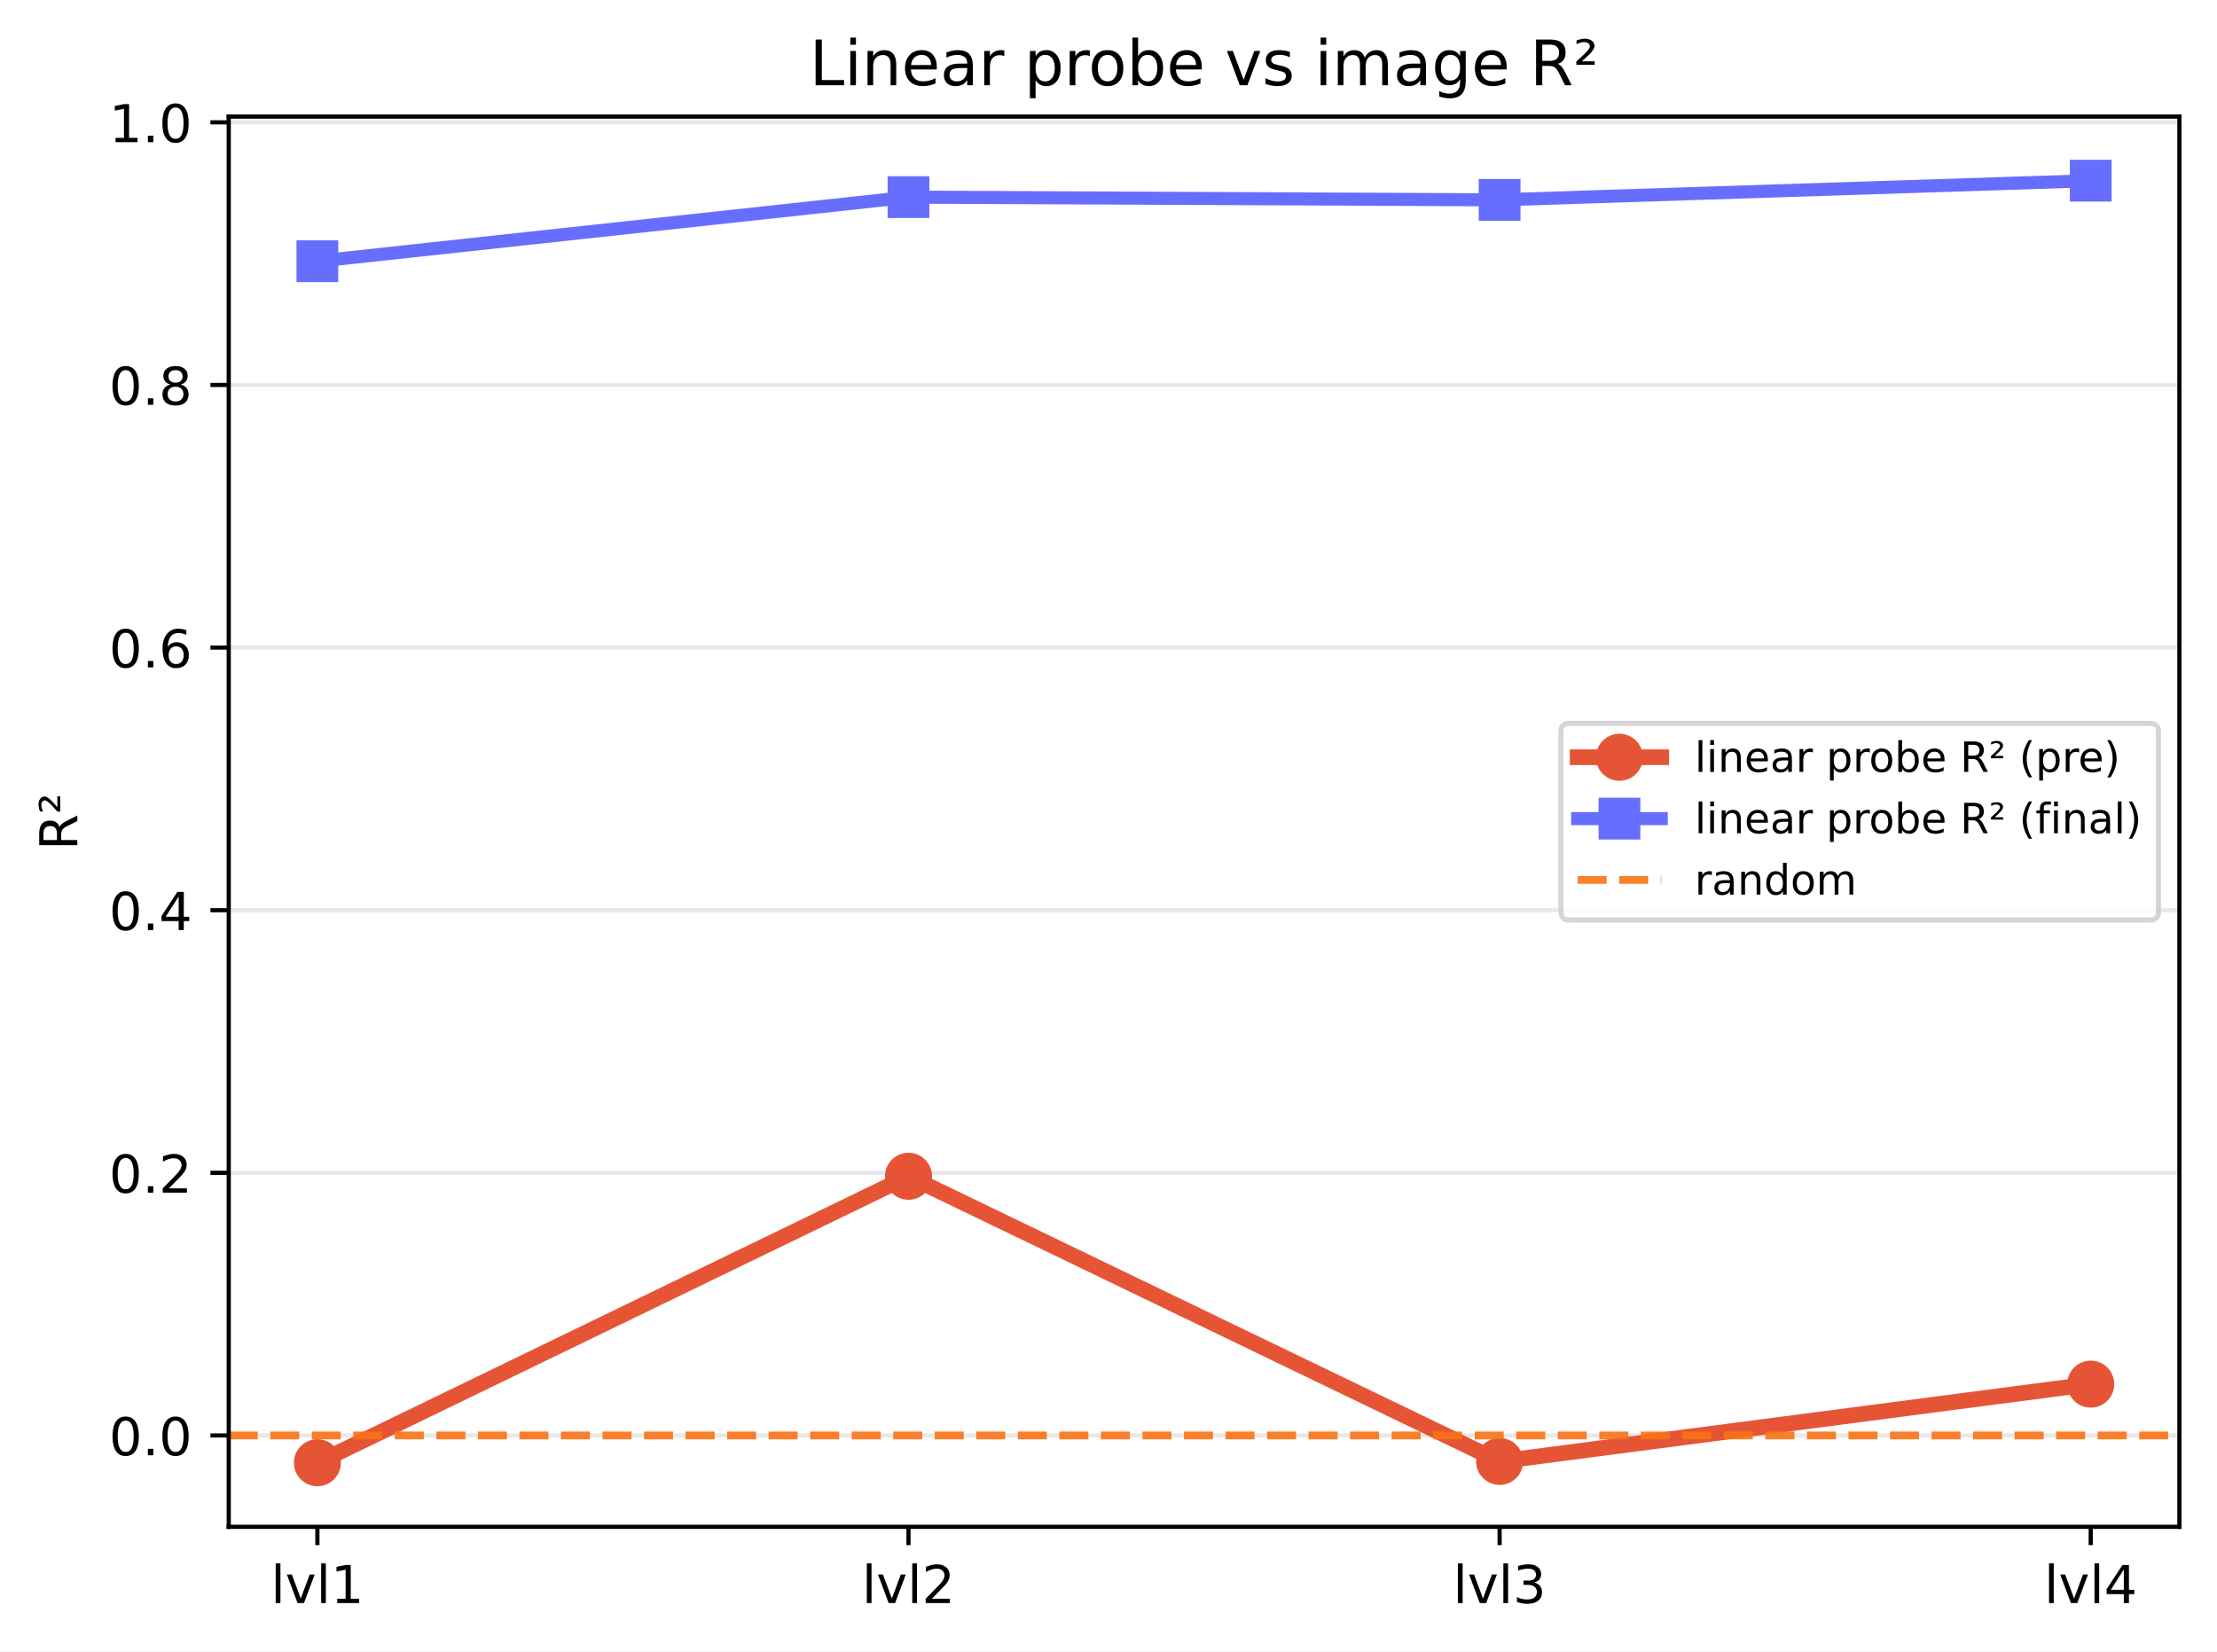
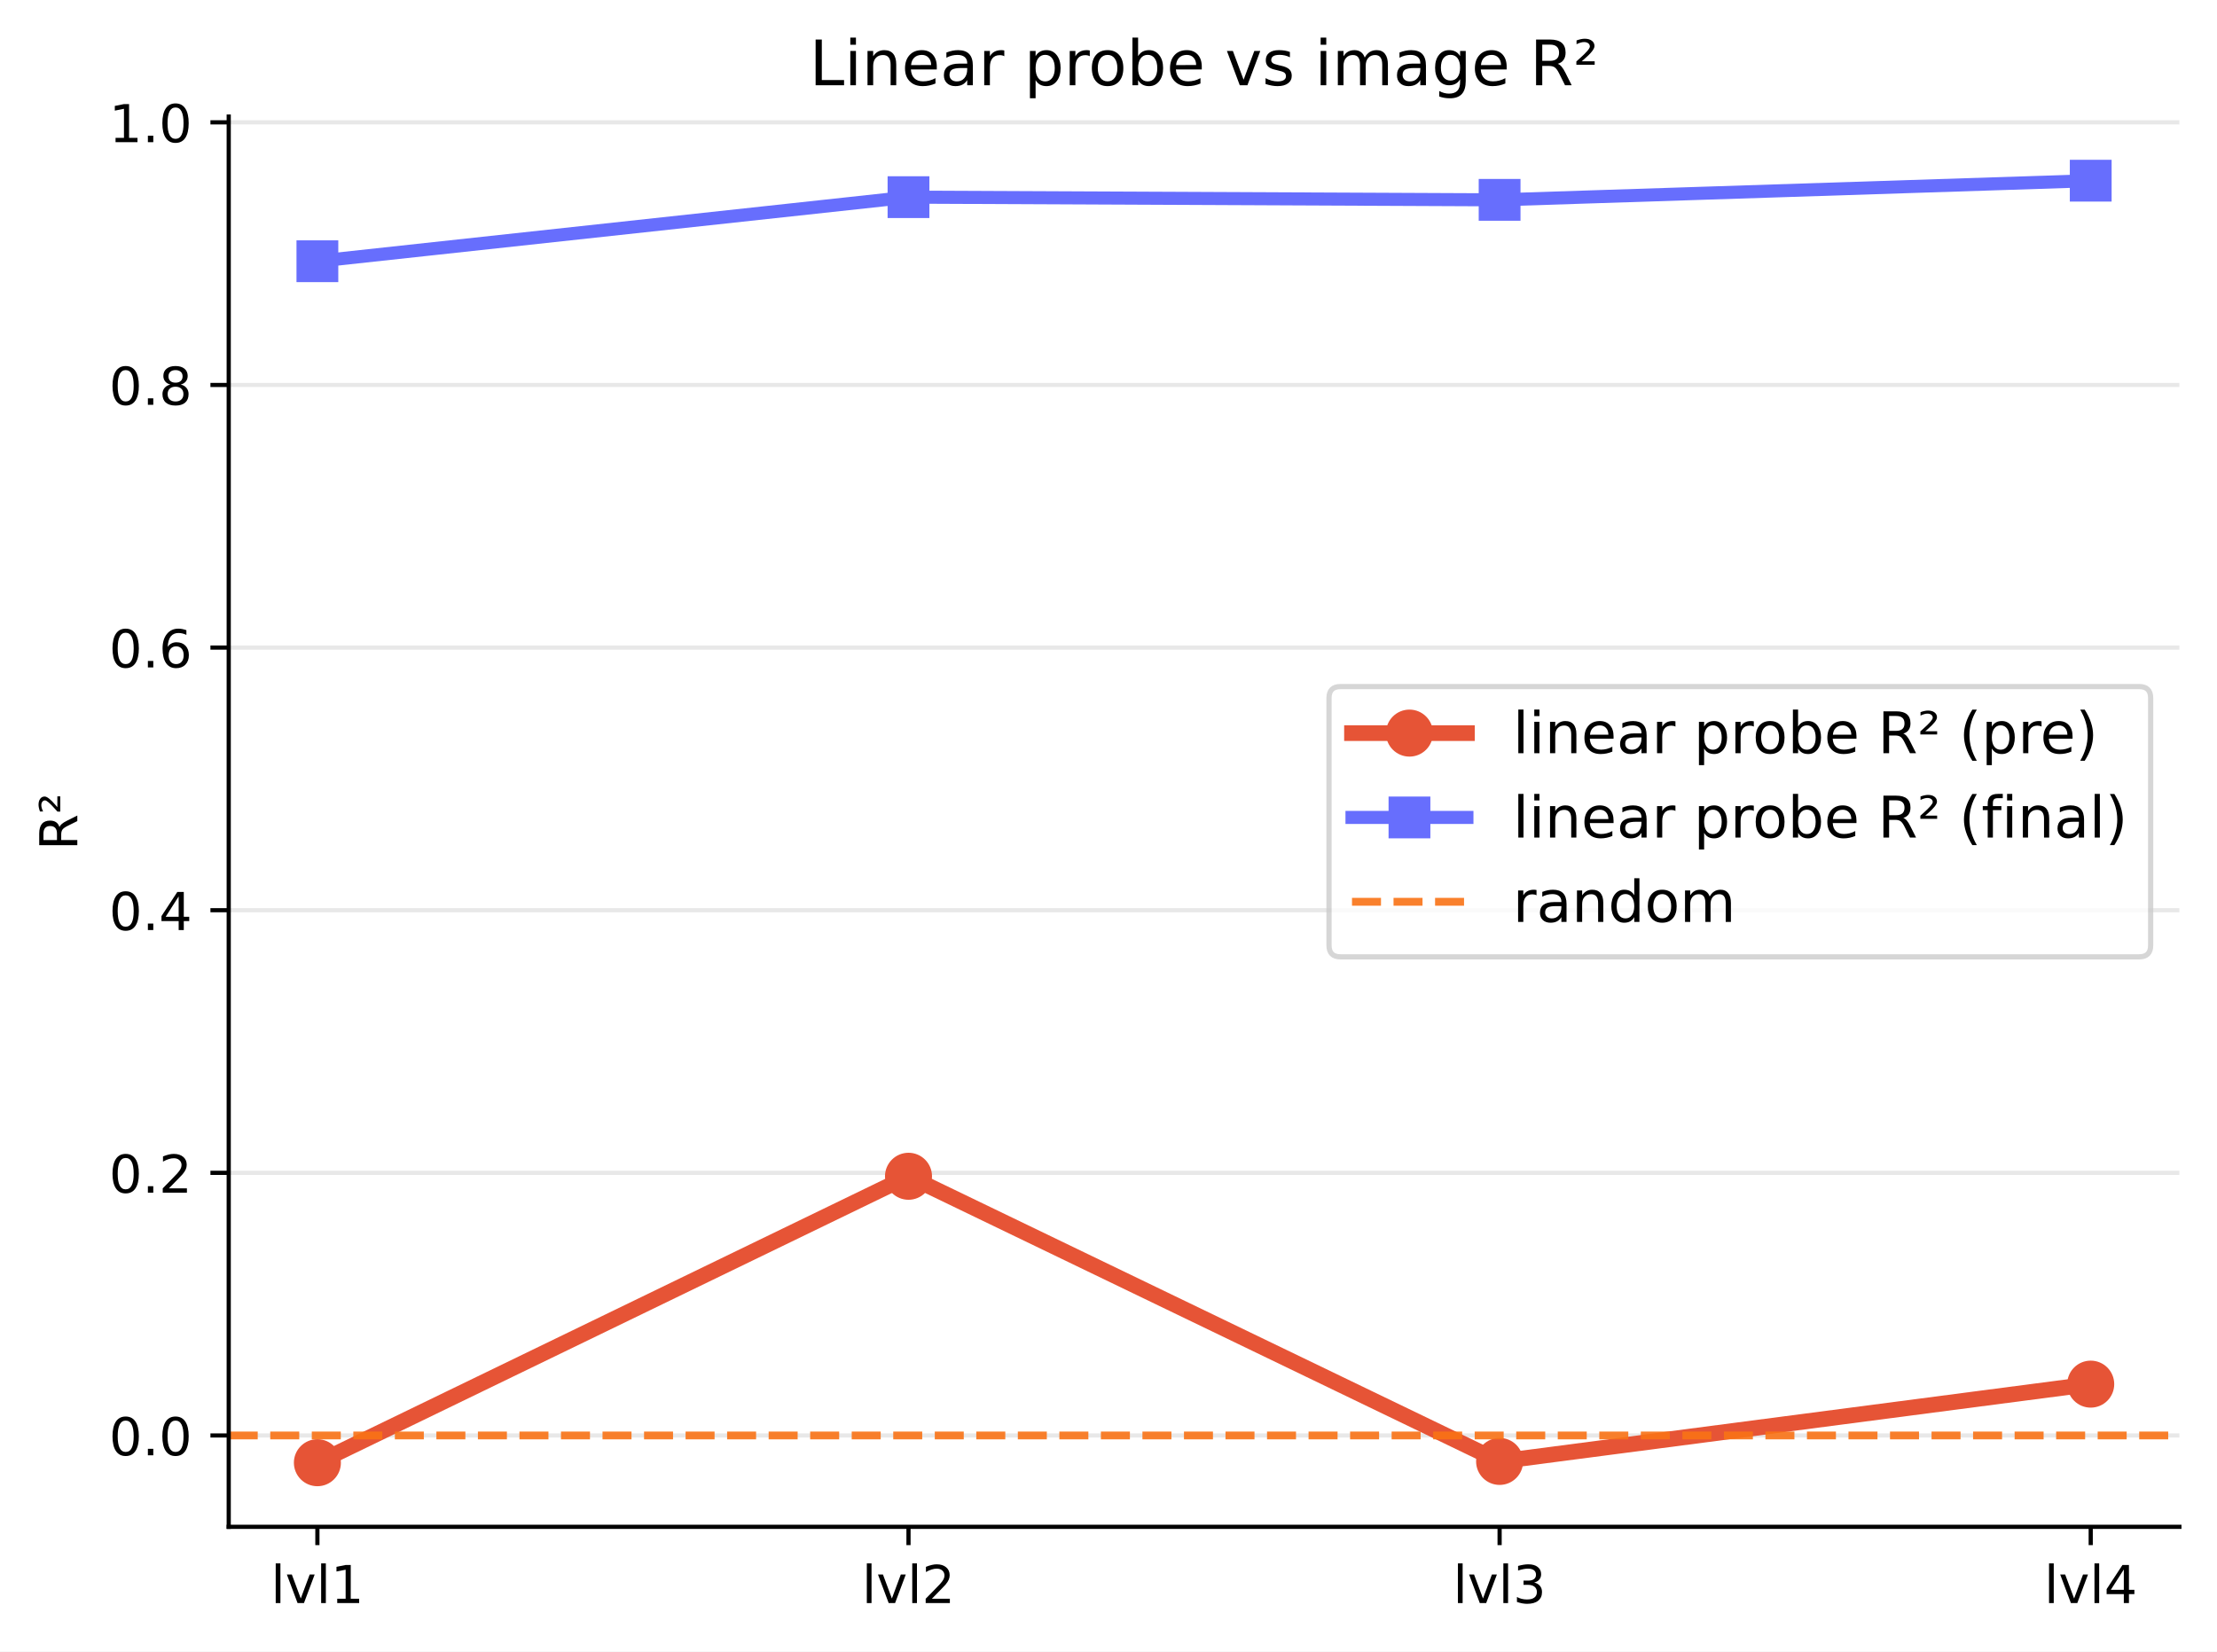
<svg xmlns="http://www.w3.org/2000/svg" xmlns:xlink="http://www.w3.org/1999/xlink" width="424.371pt" height="316.156pt" viewBox="0 0 424.371 316.156" version="1.1">
  <defs>
    <style type="text/css">*{stroke-linejoin: round; stroke-linecap: butt}</style>
  </defs>
  <g id="figure_1">
    <g id="patch_1">
      <path d="M 0 316.156  L 424.371 316.156  L 424.371 0  L 0 0  z " style="fill: #ffffff" />
    </g>
    <g id="axes_1">
      <g id="patch_2">
        <path d="M 43.781 292.278  L 417.171 292.278  L 417.171 22.318  L 43.781 22.318  z " style="fill: #ffffff" />
      </g>
      <g id="matplotlib.axis_1">
        <g id="xtick_1">
          <g id="line2d_1">
            <defs>
-               <path id="mb5f0a860e6" d="M 0 0  L 0 3.5  " style="stroke: #000000; stroke-width: 0.8" />
-             </defs>
-             <g>
-               <use xlink:href="#mb5f0a860e6" x="60.754" y="292.278" style="stroke: #000000; stroke-width: 0.8" />
+               <path id="mf3572ee8f5" d="M 0 0  L 0 3.5  " style="stroke: #000000; stroke-width: 0.8" />
+             </defs>
+             <g>
+               <use xlink:href="#mf3572ee8f5" x="60.754" y="292.278" style="stroke: #000000; stroke-width: 0.8" />
            </g>
          </g>
          <g id="text_1">
            <g transform="translate(51.83477 306.8766) scale(0.1 -0.1)">
              <defs>
                <path id="DejaVuSans-6c" d="M 603 4863  L 1178 4863  L 1178 0  L 603 0  L 603 4863  z " transform="scale(0.015625)" />
                <path id="DejaVuSans-76" d="M 191 3500  L 800 3500  L 1894 563  L 2988 3500  L 3597 3500  L 2284 0  L 1503 0  L 191 3500  z " transform="scale(0.015625)" />
                <path id="DejaVuSans-31" d="M 794 531  L 1825 531  L 1825 4091  L 703 3866  L 703 4441  L 1819 4666  L 2450 4666  L 2450 531  L 3481 531  L 3481 0  L 794 0  L 794 531  z " transform="scale(0.015625)" />
              </defs>
              <use xlink:href="#DejaVuSans-6c" />
              <use xlink:href="#DejaVuSans-76" transform="translate(27.7832 0)" />
              <use xlink:href="#DejaVuSans-6c" transform="translate(86.96289 0)" />
              <use xlink:href="#DejaVuSans-31" transform="translate(114.7461 0)" />
            </g>
          </g>
        </g>
        <g id="xtick_2">
          <g id="line2d_2">
            <g>
-               <use xlink:href="#mb5f0a860e6" x="173.902" y="292.278" style="stroke: #000000; stroke-width: 0.8" />
+               <use xlink:href="#mf3572ee8f5" x="173.902" y="292.278" style="stroke: #000000; stroke-width: 0.8" />
            </g>
          </g>
          <g id="text_2">
            <g transform="translate(164.9833 306.8766) scale(0.1 -0.1)">
              <defs>
                <path id="DejaVuSans-32" d="M 1228 531  L 3431 531  L 3431 0  L 469 0  L 469 531  Q 828 903 1448 1529  Q 2069 2156 2228 2338  Q 2531 2678 2651 2914  Q 2772 3150 2772 3378  Q 2772 3750 2511 3984  Q 2250 4219 1831 4219  Q 1534 4219 1204 4116  Q 875 4013 500 3803  L 500 4441  Q 881 4594 1212 4672  Q 1544 4750 1819 4750  Q 2544 4750 2975 4387  Q 3406 4025 3406 3419  Q 3406 3131 3298 2873  Q 3191 2616 2906 2266  Q 2828 2175 2409 1742  Q 1991 1309 1228 531  z " transform="scale(0.015625)" />
              </defs>
              <use xlink:href="#DejaVuSans-6c" />
              <use xlink:href="#DejaVuSans-76" transform="translate(27.7832 0)" />
              <use xlink:href="#DejaVuSans-6c" transform="translate(86.96289 0)" />
              <use xlink:href="#DejaVuSans-32" transform="translate(114.7461 0)" />
            </g>
          </g>
        </g>
        <g id="xtick_3">
          <g id="line2d_3">
            <g>
-               <use xlink:href="#mb5f0a860e6" x="287.05" y="292.278" style="stroke: #000000; stroke-width: 0.8" />
+               <use xlink:href="#mf3572ee8f5" x="287.05" y="292.278" style="stroke: #000000; stroke-width: 0.8" />
            </g>
          </g>
          <g id="text_3">
            <g transform="translate(278.1317 306.8766) scale(0.1 -0.1)">
              <defs>
                <path id="DejaVuSans-33" d="M 2597 2516  Q 3050 2419 3304 2112  Q 3559 1806 3559 1356  Q 3559 666 3084 287  Q 2609 -91 1734 -91  Q 1441 -91 1130 -33  Q 819 25 488 141  L 488 750  Q 750 597 1062 519  Q 1375 441 1716 441  Q 2309 441 2620 675  Q 2931 909 2931 1356  Q 2931 1769 2642 2001  Q 2353 2234 1838 2234  L 1294 2234  L 1294 2753  L 1863 2753  Q 2328 2753 2575 2939  Q 2822 3125 2822 3475  Q 2822 3834 2567 4026  Q 2313 4219 1838 4219  Q 1578 4219 1281 4162  Q 984 4106 628 3988  L 628 4550  Q 988 4650 1302 4700  Q 1616 4750 1894 4750  Q 2613 4750 3031 4423  Q 3450 4097 3450 3541  Q 3450 3153 3228 2886  Q 3006 2619 2597 2516  z " transform="scale(0.015625)" />
              </defs>
              <use xlink:href="#DejaVuSans-6c" />
              <use xlink:href="#DejaVuSans-76" transform="translate(27.7832 0)" />
              <use xlink:href="#DejaVuSans-6c" transform="translate(86.96289 0)" />
              <use xlink:href="#DejaVuSans-33" transform="translate(114.7461 0)" />
            </g>
          </g>
        </g>
        <g id="xtick_4">
          <g id="line2d_4">
            <g>
-               <use xlink:href="#mb5f0a860e6" x="400.199" y="292.278" style="stroke: #000000; stroke-width: 0.8" />
+               <use xlink:href="#mf3572ee8f5" x="400.199" y="292.278" style="stroke: #000000; stroke-width: 0.8" />
            </g>
          </g>
          <g id="text_4">
            <g transform="translate(391.2802 306.8766) scale(0.1 -0.1)">
              <defs>
                <path id="DejaVuSans-34" d="M 2419 4116  L 825 1625  L 2419 1625  L 2419 4116  z M 2253 4666  L 3047 4666  L 3047 1625  L 3713 1625  L 3713 1100  L 3047 1100  L 3047 0  L 2419 0  L 2419 1100  L 313 1100  L 313 1709  L 2253 4666  z " transform="scale(0.015625)" />
              </defs>
              <use xlink:href="#DejaVuSans-6c" />
              <use xlink:href="#DejaVuSans-76" transform="translate(27.7832 0)" />
              <use xlink:href="#DejaVuSans-6c" transform="translate(86.96289 0)" />
              <use xlink:href="#DejaVuSans-34" transform="translate(114.7461 0)" />
            </g>
          </g>
        </g>
      </g>
      <g id="matplotlib.axis_2">
        <g id="ytick_1">
          <g id="line2d_5">
-             <path d="M 43.781 274.787  L 417.171 274.787  " clip-path="url(#pfa9aca4355)" style="fill: none; stroke: #b0b0b0; stroke-opacity: 0.3; stroke-width: 0.8; stroke-linecap: square" />
+             <path d="M 43.781 274.787  L 417.171 274.787  " clip-path="url(#p20a673879c)" style="fill: none; stroke: #b0b0b0; stroke-opacity: 0.3; stroke-width: 0.8; stroke-linecap: square" />
          </g>
          <g id="line2d_6">
            <defs>
-               <path id="m2db002ee2f" d="M 0 0  L -3.5 0  " style="stroke: #000000; stroke-width: 0.8" />
-             </defs>
-             <g>
-               <use xlink:href="#m2db002ee2f" x="43.781" y="274.787" style="stroke: #000000; stroke-width: 0.8" />
+               <path id="m0bab67c842" d="M 0 0  L -3.5 0  " style="stroke: #000000; stroke-width: 0.8" />
+             </defs>
+             <g>
+               <use xlink:href="#m0bab67c842" x="43.781" y="274.787" style="stroke: #000000; stroke-width: 0.8" />
            </g>
          </g>
          <g id="text_5">
            <g transform="translate(20.87813 278.5864) scale(0.1 -0.1)">
              <defs>
                <path id="DejaVuSans-30" d="M 2034 4250  Q 1547 4250 1301 3770  Q 1056 3291 1056 2328  Q 1056 1369 1301 889  Q 1547 409 2034 409  Q 2525 409 2770 889  Q 3016 1369 3016 2328  Q 3016 3291 2770 3770  Q 2525 4250 2034 4250  z M 2034 4750  Q 2819 4750 3233 4129  Q 3647 3509 3647 2328  Q 3647 1150 3233 529  Q 2819 -91 2034 -91  Q 1250 -91 836 529  Q 422 1150 422 2328  Q 422 3509 836 4129  Q 1250 4750 2034 4750  z " transform="scale(0.015625)" />
                <path id="DejaVuSans-2e" d="M 684 794  L 1344 794  L 1344 0  L 684 0  L 684 794  z " transform="scale(0.015625)" />
              </defs>
              <use xlink:href="#DejaVuSans-30" />
              <use xlink:href="#DejaVuSans-2e" transform="translate(63.62305 0)" />
              <use xlink:href="#DejaVuSans-30" transform="translate(95.41016 0)" />
            </g>
          </g>
        </g>
        <g id="ytick_2">
          <g id="line2d_7">
-             <path d="M 43.781 224.514  L 417.171 224.514  " clip-path="url(#pfa9aca4355)" style="fill: none; stroke: #b0b0b0; stroke-opacity: 0.3; stroke-width: 0.8; stroke-linecap: square" />
+             <path d="M 43.781 224.514  L 417.171 224.514  " clip-path="url(#p20a673879c)" style="fill: none; stroke: #b0b0b0; stroke-opacity: 0.3; stroke-width: 0.8; stroke-linecap: square" />
          </g>
          <g id="line2d_8">
            <g>
-               <use xlink:href="#m2db002ee2f" x="43.781" y="224.514" style="stroke: #000000; stroke-width: 0.8" />
+               <use xlink:href="#m0bab67c842" x="43.781" y="224.514" style="stroke: #000000; stroke-width: 0.8" />
            </g>
          </g>
          <g id="text_6">
            <g transform="translate(20.87813 228.3128) scale(0.1 -0.1)">
              <use xlink:href="#DejaVuSans-30" />
              <use xlink:href="#DejaVuSans-2e" transform="translate(63.62305 0)" />
              <use xlink:href="#DejaVuSans-32" transform="translate(95.41016 0)" />
            </g>
          </g>
        </g>
        <g id="ytick_3">
          <g id="line2d_9">
-             <path d="M 43.781 174.24  L 417.171 174.24  " clip-path="url(#pfa9aca4355)" style="fill: none; stroke: #b0b0b0; stroke-opacity: 0.3; stroke-width: 0.8; stroke-linecap: square" />
+             <path d="M 43.781 174.24  L 417.171 174.24  " clip-path="url(#p20a673879c)" style="fill: none; stroke: #b0b0b0; stroke-opacity: 0.3; stroke-width: 0.8; stroke-linecap: square" />
          </g>
          <g id="line2d_10">
            <g>
-               <use xlink:href="#m2db002ee2f" x="43.781" y="174.24" style="stroke: #000000; stroke-width: 0.8" />
+               <use xlink:href="#m0bab67c842" x="43.781" y="174.24" style="stroke: #000000; stroke-width: 0.8" />
            </g>
          </g>
          <g id="text_7">
            <g transform="translate(20.87813 178.0392) scale(0.1 -0.1)">
              <use xlink:href="#DejaVuSans-30" />
              <use xlink:href="#DejaVuSans-2e" transform="translate(63.62305 0)" />
              <use xlink:href="#DejaVuSans-34" transform="translate(95.41016 0)" />
            </g>
          </g>
        </g>
        <g id="ytick_4">
          <g id="line2d_11">
-             <path d="M 43.781 123.966  L 417.171 123.966  " clip-path="url(#pfa9aca4355)" style="fill: none; stroke: #b0b0b0; stroke-opacity: 0.3; stroke-width: 0.8; stroke-linecap: square" />
+             <path d="M 43.781 123.966  L 417.171 123.966  " clip-path="url(#p20a673879c)" style="fill: none; stroke: #b0b0b0; stroke-opacity: 0.3; stroke-width: 0.8; stroke-linecap: square" />
          </g>
          <g id="line2d_12">
            <g>
-               <use xlink:href="#m2db002ee2f" x="43.781" y="123.966" style="stroke: #000000; stroke-width: 0.8" />
+               <use xlink:href="#m0bab67c842" x="43.781" y="123.966" style="stroke: #000000; stroke-width: 0.8" />
            </g>
          </g>
          <g id="text_8">
            <g transform="translate(20.87813 127.7656) scale(0.1 -0.1)">
              <defs>
                <path id="DejaVuSans-36" d="M 2113 2584  Q 1688 2584 1439 2293  Q 1191 2003 1191 1497  Q 1191 994 1439 701  Q 1688 409 2113 409  Q 2538 409 2786 701  Q 3034 994 3034 1497  Q 3034 2003 2786 2293  Q 2538 2584 2113 2584  z M 3366 4563  L 3366 3988  Q 3128 4100 2886 4159  Q 2644 4219 2406 4219  Q 1781 4219 1451 3797  Q 1122 3375 1075 2522  Q 1259 2794 1537 2939  Q 1816 3084 2150 3084  Q 2853 3084 3261 2657  Q 3669 2231 3669 1497  Q 3669 778 3244 343  Q 2819 -91 2113 -91  Q 1303 -91 875 529  Q 447 1150 447 2328  Q 447 3434 972 4092  Q 1497 4750 2381 4750  Q 2619 4750 2861 4703  Q 3103 4656 3366 4563  z " transform="scale(0.015625)" />
              </defs>
              <use xlink:href="#DejaVuSans-30" />
              <use xlink:href="#DejaVuSans-2e" transform="translate(63.62305 0)" />
              <use xlink:href="#DejaVuSans-36" transform="translate(95.41016 0)" />
            </g>
          </g>
        </g>
        <g id="ytick_5">
          <g id="line2d_13">
-             <path d="M 43.781 73.693  L 417.171 73.693  " clip-path="url(#pfa9aca4355)" style="fill: none; stroke: #b0b0b0; stroke-opacity: 0.3; stroke-width: 0.8; stroke-linecap: square" />
+             <path d="M 43.781 73.693  L 417.171 73.693  " clip-path="url(#p20a673879c)" style="fill: none; stroke: #b0b0b0; stroke-opacity: 0.3; stroke-width: 0.8; stroke-linecap: square" />
          </g>
          <g id="line2d_14">
            <g>
-               <use xlink:href="#m2db002ee2f" x="43.781" y="73.693" style="stroke: #000000; stroke-width: 0.8" />
+               <use xlink:href="#m0bab67c842" x="43.781" y="73.693" style="stroke: #000000; stroke-width: 0.8" />
            </g>
          </g>
          <g id="text_9">
            <g transform="translate(20.87813 77.492) scale(0.1 -0.1)">
              <defs>
                <path id="DejaVuSans-38" d="M 2034 2216  Q 1584 2216 1326 1975  Q 1069 1734 1069 1313  Q 1069 891 1326 650  Q 1584 409 2034 409  Q 2484 409 2743 651  Q 3003 894 3003 1313  Q 3003 1734 2745 1975  Q 2488 2216 2034 2216  z M 1403 2484  Q 997 2584 770 2862  Q 544 3141 544 3541  Q 544 4100 942 4425  Q 1341 4750 2034 4750  Q 2731 4750 3128 4425  Q 3525 4100 3525 3541  Q 3525 3141 3298 2862  Q 3072 2584 2669 2484  Q 3125 2378 3379 2068  Q 3634 1759 3634 1313  Q 3634 634 3220 271  Q 2806 -91 2034 -91  Q 1263 -91 848 271  Q 434 634 434 1313  Q 434 1759 690 2068  Q 947 2378 1403 2484  z M 1172 3481  Q 1172 3119 1398 2916  Q 1625 2713 2034 2713  Q 2441 2713 2670 2916  Q 2900 3119 2900 3481  Q 2900 3844 2670 4047  Q 2441 4250 2034 4250  Q 1625 4250 1398 4047  Q 1172 3844 1172 3481  z " transform="scale(0.015625)" />
              </defs>
              <use xlink:href="#DejaVuSans-30" />
              <use xlink:href="#DejaVuSans-2e" transform="translate(63.62305 0)" />
              <use xlink:href="#DejaVuSans-38" transform="translate(95.41016 0)" />
            </g>
          </g>
        </g>
        <g id="ytick_6">
          <g id="line2d_15">
-             <path d="M 43.781 23.419  L 417.171 23.419  " clip-path="url(#pfa9aca4355)" style="fill: none; stroke: #b0b0b0; stroke-opacity: 0.3; stroke-width: 0.8; stroke-linecap: square" />
+             <path d="M 43.781 23.419  L 417.171 23.419  " clip-path="url(#p20a673879c)" style="fill: none; stroke: #b0b0b0; stroke-opacity: 0.3; stroke-width: 0.8; stroke-linecap: square" />
          </g>
          <g id="line2d_16">
            <g>
-               <use xlink:href="#m2db002ee2f" x="43.781" y="23.419" style="stroke: #000000; stroke-width: 0.8" />
+               <use xlink:href="#m0bab67c842" x="43.781" y="23.419" style="stroke: #000000; stroke-width: 0.8" />
            </g>
          </g>
          <g id="text_10">
            <g transform="translate(20.87813 27.21839) scale(0.1 -0.1)">
              <use xlink:href="#DejaVuSans-31" />
              <use xlink:href="#DejaVuSans-2e" transform="translate(63.62305 0)" />
              <use xlink:href="#DejaVuSans-30" transform="translate(95.41016 0)" />
            </g>
          </g>
        </g>
        <g id="text_11">
          <g transform="translate(14.79844 162.777) rotate(-90) scale(0.1 -0.1)">
            <defs>
              <path id="DejaVuSans-52" d="M 2841 2188  Q 3044 2119 3236 1894  Q 3428 1669 3622 1275  L 4263 0  L 3584 0  L 2988 1197  Q 2756 1666 2539 1819  Q 2322 1972 1947 1972  L 1259 1972  L 1259 0  L 628 0  L 628 4666  L 2053 4666  Q 2853 4666 3247 4331  Q 3641 3997 3641 3322  Q 3641 2881 3436 2590  Q 3231 2300 2841 2188  z M 1259 4147  L 1259 2491  L 2053 2491  Q 2509 2491 2742 2702  Q 2975 2913 2975 3322  Q 2975 3731 2742 3939  Q 2509 4147 2053 4147  L 1259 4147  z " transform="scale(0.015625)" />
              <path id="DejaVuSans-b2" d="M 838 2444  L 2163 2444  L 2163 2088  L 294 2088  L 294 2431  Q 400 2528 597 2703  Q 1672 3656 1672 3950  Q 1672 4156 1509 4282  Q 1347 4409 1081 4409  Q 919 4409 728 4354  Q 538 4300 313 4191  L 313 4575  Q 553 4663 761 4706  Q 969 4750 1147 4750  Q 1600 4750 1872 4544  Q 2144 4338 2144 4000  Q 2144 3566 1109 2678  Q 934 2528 838 2444  z " transform="scale(0.015625)" />
            </defs>
            <use xlink:href="#DejaVuSans-52" />
            <use xlink:href="#DejaVuSans-b2" transform="translate(69.48242 0)" />
          </g>
        </g>
      </g>
      <g id="line2d_17">
-         <path d="M 60.754 280.007  L 173.902 225.173  L 287.05 279.758  L 400.199 264.964  " clip-path="url(#pfa9aca4355)" style="fill: none; stroke: #e65436; stroke-width: 3; stroke-linecap: square" />
+         <path d="M 60.754 280.007  L 173.902 225.173  L 287.05 279.758  L 400.199 264.964  " clip-path="url(#p20a673879c)" style="fill: none; stroke: #e65436; stroke-width: 3; stroke-linecap: square" />
        <defs>
-           <path id="mfcc7e17eb5" d="M 0 4  C 1.061 4 2.078 3.579 2.828 2.828  C 3.579 2.078 4 1.061 4 0  C 4 -1.061 3.579 -2.078 2.828 -2.828  C 2.078 -3.579 1.061 -4 0 -4  C -1.061 -4 -2.078 -3.579 -2.828 -2.828  C -3.579 -2.078 -4 -1.061 -4 0  C -4 1.061 -3.579 2.078 -2.828 2.828  C -2.078 3.579 -1.061 4 0 4  z " style="stroke: #e65436" />
+           <path id="mdeecf2d960" d="M 0 4  C 1.061 4 2.078 3.579 2.828 2.828  C 3.579 2.078 4 1.061 4 0  C 4 -1.061 3.579 -2.078 2.828 -2.828  C 2.078 -3.579 1.061 -4 0 -4  C -1.061 -4 -2.078 -3.579 -2.828 -2.828  C -3.579 -2.078 -4 -1.061 -4 0  C -4 1.061 -3.579 2.078 -2.828 2.828  C -2.078 3.579 -1.061 4 0 4  z " style="stroke: #e65436" />
        </defs>
-         <g clip-path="url(#pfa9aca4355)">
-           <use xlink:href="#mfcc7e17eb5" x="60.754" y="280.007" style="fill: #e65436; stroke: #e65436" />
-           <use xlink:href="#mfcc7e17eb5" x="173.902" y="225.173" style="fill: #e65436; stroke: #e65436" />
-           <use xlink:href="#mfcc7e17eb5" x="287.05" y="279.758" style="fill: #e65436; stroke: #e65436" />
-           <use xlink:href="#mfcc7e17eb5" x="400.199" y="264.964" style="fill: #e65436; stroke: #e65436" />
+         <g clip-path="url(#p20a673879c)">
+           <use xlink:href="#mdeecf2d960" x="60.754" y="280.007" style="fill: #e65436; stroke: #e65436" />
+           <use xlink:href="#mdeecf2d960" x="173.902" y="225.173" style="fill: #e65436; stroke: #e65436" />
+           <use xlink:href="#mdeecf2d960" x="287.05" y="279.758" style="fill: #e65436; stroke: #e65436" />
+           <use xlink:href="#mdeecf2d960" x="400.199" y="264.964" style="fill: #e65436; stroke: #e65436" />
        </g>
      </g>
      <g id="line2d_18">
-         <path d="M 60.754 50.008  L 173.902 37.739  L 287.05 38.256  L 400.199 34.589  " clip-path="url(#pfa9aca4355)" style="fill: none; stroke: #676efd; stroke-width: 2.5; stroke-linecap: square" />
+         <path d="M 60.754 50.008  L 173.902 37.739  L 287.05 38.256  L 400.199 34.589  " clip-path="url(#p20a673879c)" style="fill: none; stroke: #676efd; stroke-width: 2.5; stroke-linecap: square" />
        <defs>
-           <path id="ma6c90b87ee" d="M -3.5 3.5  L 3.5 3.5  L 3.5 -3.5  L -3.5 -3.5  z " style="stroke: #676efd; stroke-linejoin: miter" />
+           <path id="m0b125c5cd6" d="M -3.5 3.5  L 3.5 3.5  L 3.5 -3.5  L -3.5 -3.5  z " style="stroke: #676efd; stroke-linejoin: miter" />
        </defs>
-         <g clip-path="url(#pfa9aca4355)">
-           <use xlink:href="#ma6c90b87ee" x="60.754" y="50.008" style="fill: #676efd; stroke: #676efd; stroke-linejoin: miter" />
-           <use xlink:href="#ma6c90b87ee" x="173.902" y="37.739" style="fill: #676efd; stroke: #676efd; stroke-linejoin: miter" />
-           <use xlink:href="#ma6c90b87ee" x="287.05" y="38.256" style="fill: #676efd; stroke: #676efd; stroke-linejoin: miter" />
-           <use xlink:href="#ma6c90b87ee" x="400.199" y="34.589" style="fill: #676efd; stroke: #676efd; stroke-linejoin: miter" />
+         <g clip-path="url(#p20a673879c)">
+           <use xlink:href="#m0b125c5cd6" x="60.754" y="50.008" style="fill: #676efd; stroke: #676efd; stroke-linejoin: miter" />
+           <use xlink:href="#m0b125c5cd6" x="173.902" y="37.739" style="fill: #676efd; stroke: #676efd; stroke-linejoin: miter" />
+           <use xlink:href="#m0b125c5cd6" x="287.05" y="38.256" style="fill: #676efd; stroke: #676efd; stroke-linejoin: miter" />
+           <use xlink:href="#m0b125c5cd6" x="400.199" y="34.589" style="fill: #676efd; stroke: #676efd; stroke-linejoin: miter" />
        </g>
      </g>
      <g id="line2d_19">
-         <path d="M 43.781 274.787  L 417.171 274.787  " clip-path="url(#pfa9aca4355)" style="fill: none; stroke-dasharray: 5.55,2.4; stroke-dashoffset: 0; stroke: #f97316; stroke-opacity: 0.9; stroke-width: 1.5" />
+         <path d="M 43.781 274.787  L 417.171 274.787  " clip-path="url(#p20a673879c)" style="fill: none; stroke-dasharray: 5.55,2.4; stroke-dashoffset: 0; stroke: #f97316; stroke-opacity: 0.9; stroke-width: 1.5" />
      </g>
      <g id="patch_3">
        <path d="M 43.781 292.278  L 43.781 22.318  " style="fill: none; stroke: #000000; stroke-width: 0.8; stroke-linejoin: miter; stroke-linecap: square" />
      </g>
      <g id="patch_4">
-         <path d="M 417.171 292.278  L 417.171 22.318  " style="fill: none; stroke: #000000; stroke-width: 0.8; stroke-linejoin: miter; stroke-linecap: square" />
-       </g>
-       <g id="patch_5">
        <path d="M 43.781 292.278  L 417.171 292.278  " style="fill: none; stroke: #000000; stroke-width: 0.8; stroke-linejoin: miter; stroke-linecap: square" />
-       </g>
-       <g id="patch_6">
-         <path d="M 43.781 22.318  L 417.171 22.318  " style="fill: none; stroke: #000000; stroke-width: 0.8; stroke-linejoin: miter; stroke-linecap: square" />
      </g>
      <g id="text_12">
        <g transform="translate(154.9475 16.31812) scale(0.12 -0.12)">
          <defs>
            <path id="DejaVuSans-4c" d="M 628 4666  L 1259 4666  L 1259 531  L 3531 531  L 3531 0  L 628 0  L 628 4666  z " transform="scale(0.015625)" />
            <path id="DejaVuSans-69" d="M 603 3500  L 1178 3500  L 1178 0  L 603 0  L 603 3500  z M 603 4863  L 1178 4863  L 1178 4134  L 603 4134  L 603 4863  z " transform="scale(0.015625)" />
            <path id="DejaVuSans-6e" d="M 3513 2113  L 3513 0  L 2938 0  L 2938 2094  Q 2938 2591 2744 2837  Q 2550 3084 2163 3084  Q 1697 3084 1428 2787  Q 1159 2491 1159 1978  L 1159 0  L 581 0  L 581 3500  L 1159 3500  L 1159 2956  Q 1366 3272 1645 3428  Q 1925 3584 2291 3584  Q 2894 3584 3203 3211  Q 3513 2838 3513 2113  z " transform="scale(0.015625)" />
            <path id="DejaVuSans-65" d="M 3597 1894  L 3597 1613  L 953 1613  Q 991 1019 1311 708  Q 1631 397 2203 397  Q 2534 397 2845 478  Q 3156 559 3463 722  L 3463 178  Q 3153 47 2828 -22  Q 2503 -91 2169 -91  Q 1331 -91 842 396  Q 353 884 353 1716  Q 353 2575 817 3079  Q 1281 3584 2069 3584  Q 2775 3584 3186 3129  Q 3597 2675 3597 1894  z M 3022 2063  Q 3016 2534 2758 2815  Q 2500 3097 2075 3097  Q 1594 3097 1305 2825  Q 1016 2553 972 2059  L 3022 2063  z " transform="scale(0.015625)" />
            <path id="DejaVuSans-61" d="M 2194 1759  Q 1497 1759 1228 1600  Q 959 1441 959 1056  Q 959 750 1161 570  Q 1363 391 1709 391  Q 2188 391 2477 730  Q 2766 1069 2766 1631  L 2766 1759  L 2194 1759  z M 3341 1997  L 3341 0  L 2766 0  L 2766 531  Q 2569 213 2275 61  Q 1981 -91 1556 -91  Q 1019 -91 701 211  Q 384 513 384 1019  Q 384 1609 779 1909  Q 1175 2209 1959 2209  L 2766 2209  L 2766 2266  Q 2766 2663 2505 2880  Q 2244 3097 1772 3097  Q 1472 3097 1187 3025  Q 903 2953 641 2809  L 641 3341  Q 956 3463 1253 3523  Q 1550 3584 1831 3584  Q 2591 3584 2966 3190  Q 3341 2797 3341 1997  z " transform="scale(0.015625)" />
            <path id="DejaVuSans-72" d="M 2631 2963  Q 2534 3019 2420 3045  Q 2306 3072 2169 3072  Q 1681 3072 1420 2755  Q 1159 2438 1159 1844  L 1159 0  L 581 0  L 581 3500  L 1159 3500  L 1159 2956  Q 1341 3275 1631 3429  Q 1922 3584 2338 3584  Q 2397 3584 2469 3576  Q 2541 3569 2628 3553  L 2631 2963  z " transform="scale(0.015625)" />
            <path id="DejaVuSans-20" transform="scale(0.015625)" />
            <path id="DejaVuSans-70" d="M 1159 525  L 1159 -1331  L 581 -1331  L 581 3500  L 1159 3500  L 1159 2969  Q 1341 3281 1617 3432  Q 1894 3584 2278 3584  Q 2916 3584 3314 3078  Q 3713 2572 3713 1747  Q 3713 922 3314 415  Q 2916 -91 2278 -91  Q 1894 -91 1617 61  Q 1341 213 1159 525  z M 3116 1747  Q 3116 2381 2855 2742  Q 2594 3103 2138 3103  Q 1681 3103 1420 2742  Q 1159 2381 1159 1747  Q 1159 1113 1420 752  Q 1681 391 2138 391  Q 2594 391 2855 752  Q 3116 1113 3116 1747  z " transform="scale(0.015625)" />
            <path id="DejaVuSans-6f" d="M 1959 3097  Q 1497 3097 1228 2736  Q 959 2375 959 1747  Q 959 1119 1226 758  Q 1494 397 1959 397  Q 2419 397 2687 759  Q 2956 1122 2956 1747  Q 2956 2369 2687 2733  Q 2419 3097 1959 3097  z M 1959 3584  Q 2709 3584 3137 3096  Q 3566 2609 3566 1747  Q 3566 888 3137 398  Q 2709 -91 1959 -91  Q 1206 -91 779 398  Q 353 888 353 1747  Q 353 2609 779 3096  Q 1206 3584 1959 3584  z " transform="scale(0.015625)" />
            <path id="DejaVuSans-62" d="M 3116 1747  Q 3116 2381 2855 2742  Q 2594 3103 2138 3103  Q 1681 3103 1420 2742  Q 1159 2381 1159 1747  Q 1159 1113 1420 752  Q 1681 391 2138 391  Q 2594 391 2855 752  Q 3116 1113 3116 1747  z M 1159 2969  Q 1341 3281 1617 3432  Q 1894 3584 2278 3584  Q 2916 3584 3314 3078  Q 3713 2572 3713 1747  Q 3713 922 3314 415  Q 2916 -91 2278 -91  Q 1894 -91 1617 61  Q 1341 213 1159 525  L 1159 0  L 581 0  L 581 4863  L 1159 4863  L 1159 2969  z " transform="scale(0.015625)" />
            <path id="DejaVuSans-73" d="M 2834 3397  L 2834 2853  Q 2591 2978 2328 3040  Q 2066 3103 1784 3103  Q 1356 3103 1142 2972  Q 928 2841 928 2578  Q 928 2378 1081 2264  Q 1234 2150 1697 2047  L 1894 2003  Q 2506 1872 2764 1633  Q 3022 1394 3022 966  Q 3022 478 2636 193  Q 2250 -91 1575 -91  Q 1294 -91 989 -36  Q 684 19 347 128  L 347 722  Q 666 556 975 473  Q 1284 391 1588 391  Q 1994 391 2212 530  Q 2431 669 2431 922  Q 2431 1156 2273 1281  Q 2116 1406 1581 1522  L 1381 1569  Q 847 1681 609 1914  Q 372 2147 372 2553  Q 372 3047 722 3315  Q 1072 3584 1716 3584  Q 2034 3584 2315 3537  Q 2597 3491 2834 3397  z " transform="scale(0.015625)" />
            <path id="DejaVuSans-6d" d="M 3328 2828  Q 3544 3216 3844 3400  Q 4144 3584 4550 3584  Q 5097 3584 5394 3201  Q 5691 2819 5691 2113  L 5691 0  L 5113 0  L 5113 2094  Q 5113 2597 4934 2840  Q 4756 3084 4391 3084  Q 3944 3084 3684 2787  Q 3425 2491 3425 1978  L 3425 0  L 2847 0  L 2847 2094  Q 2847 2600 2669 2842  Q 2491 3084 2119 3084  Q 1678 3084 1418 2786  Q 1159 2488 1159 1978  L 1159 0  L 581 0  L 581 3500  L 1159 3500  L 1159 2956  Q 1356 3278 1631 3431  Q 1906 3584 2284 3584  Q 2666 3584 2933 3390  Q 3200 3197 3328 2828  z " transform="scale(0.015625)" />
            <path id="DejaVuSans-67" d="M 2906 1791  Q 2906 2416 2648 2759  Q 2391 3103 1925 3103  Q 1463 3103 1205 2759  Q 947 2416 947 1791  Q 947 1169 1205 825  Q 1463 481 1925 481  Q 2391 481 2648 825  Q 2906 1169 2906 1791  z M 3481 434  Q 3481 -459 3084 -895  Q 2688 -1331 1869 -1331  Q 1566 -1331 1297 -1286  Q 1028 -1241 775 -1147  L 775 -588  Q 1028 -725 1275 -790  Q 1522 -856 1778 -856  Q 2344 -856 2625 -561  Q 2906 -266 2906 331  L 2906 616  Q 2728 306 2450 153  Q 2172 0 1784 0  Q 1141 0 747 490  Q 353 981 353 1791  Q 353 2603 747 3093  Q 1141 3584 1784 3584  Q 2172 3584 2450 3431  Q 2728 3278 2906 2969  L 2906 3500  L 3481 3500  L 3481 434  z " transform="scale(0.015625)" />
          </defs>
          <use xlink:href="#DejaVuSans-4c" />
          <use xlink:href="#DejaVuSans-69" transform="translate(55.71289 0)" />
          <use xlink:href="#DejaVuSans-6e" transform="translate(83.49609 0)" />
          <use xlink:href="#DejaVuSans-65" transform="translate(146.875 0)" />
          <use xlink:href="#DejaVuSans-61" transform="translate(208.3984 0)" />
          <use xlink:href="#DejaVuSans-72" transform="translate(269.6777 0)" />
          <use xlink:href="#DejaVuSans-20" transform="translate(310.791 0)" />
          <use xlink:href="#DejaVuSans-70" transform="translate(342.5781 0)" />
          <use xlink:href="#DejaVuSans-72" transform="translate(406.0547 0)" />
          <use xlink:href="#DejaVuSans-6f" transform="translate(444.918 0)" />
          <use xlink:href="#DejaVuSans-62" transform="translate(506.0996 0)" />
          <use xlink:href="#DejaVuSans-65" transform="translate(569.5762 0)" />
          <use xlink:href="#DejaVuSans-20" transform="translate(631.0996 0)" />
          <use xlink:href="#DejaVuSans-76" transform="translate(662.8867 0)" />
          <use xlink:href="#DejaVuSans-73" transform="translate(722.0664 0)" />
          <use xlink:href="#DejaVuSans-20" transform="translate(774.166 0)" />
          <use xlink:href="#DejaVuSans-69" transform="translate(805.9531 0)" />
          <use xlink:href="#DejaVuSans-6d" transform="translate(833.7363 0)" />
          <use xlink:href="#DejaVuSans-61" transform="translate(931.1484 0)" />
          <use xlink:href="#DejaVuSans-67" transform="translate(992.4277 0)" />
          <use xlink:href="#DejaVuSans-65" transform="translate(1055.904 0)" />
          <use xlink:href="#DejaVuSans-20" transform="translate(1117.428 0)" />
          <use xlink:href="#DejaVuSans-52" transform="translate(1149.215 0)" />
          <use xlink:href="#DejaVuSans-b2" transform="translate(1218.697 0)" />
        </g>
      </g>
      <g id="legend_1">
-         <g id="patch_7">
-           <path d="M 300.389 176.112  L 411.571 176.112  Q 413.171 176.112 413.171 174.512  L 413.171 140.084  Q 413.171 138.484 411.571 138.484  L 300.389 138.484  Q 298.789 138.484 298.789 140.084  L 298.789 174.512  Q 298.789 176.112 300.389 176.112  z " style="fill: #ffffff; opacity: 0.8; stroke: #cccccc; stroke-linejoin: miter" />
+         <g id="patch_5">
+           <path d="M 256.595 183.167  L 409.471 183.167  Q 411.671 183.167 411.671 180.967  L 411.671 133.629  Q 411.671 131.429 409.471 131.429  L 256.595 131.429  Q 254.395 131.429 254.395 133.629  L 254.395 180.967  Q 254.395 183.167 256.595 183.167  z " style="fill: #ffffff; opacity: 0.8; stroke: #cccccc; stroke-linejoin: miter" />
        </g>
        <g id="line2d_20">
-           <path d="M 301.989 144.963  L 309.989 144.963  L 317.989 144.963  " style="fill: none; stroke: #e65436; stroke-width: 3; stroke-linecap: square" />
+           <path d="M 258.795 140.338  L 269.795 140.338  L 280.795 140.338  " style="fill: none; stroke: #e65436; stroke-width: 3; stroke-linecap: square" />
          <g>
-             <use xlink:href="#mfcc7e17eb5" x="309.989" y="144.963" style="fill: #e65436; stroke: #e65436" />
+             <use xlink:href="#mdeecf2d960" x="269.795" y="140.338" style="fill: #e65436; stroke: #e65436" />
          </g>
        </g>
        <g id="text_13">
-           <g transform="translate(324.3888 147.7631) scale(0.08 -0.08)">
+           <g transform="translate(289.5953 144.1875) scale(0.11 -0.11)">
            <defs>
              <path id="DejaVuSans-28" d="M 1984 4856  Q 1566 4138 1362 3434  Q 1159 2731 1159 2009  Q 1159 1288 1364 580  Q 1569 -128 1984 -844  L 1484 -844  Q 1016 -109 783 600  Q 550 1309 550 2009  Q 550 2706 781 3412  Q 1013 4119 1484 4856  L 1984 4856  z " transform="scale(0.015625)" />
              <path id="DejaVuSans-29" d="M 513 4856  L 1013 4856  Q 1481 4119 1714 3412  Q 1947 2706 1947 2009  Q 1947 1309 1714 600  Q 1481 -109 1013 -844  L 513 -844  Q 928 -128 1133 580  Q 1338 1288 1338 2009  Q 1338 2731 1133 3434  Q 928 4138 513 4856  z " transform="scale(0.015625)" />
            </defs>
            <use xlink:href="#DejaVuSans-6c" />
            <use xlink:href="#DejaVuSans-69" transform="translate(27.7832 0)" />
            <use xlink:href="#DejaVuSans-6e" transform="translate(55.56641 0)" />
            <use xlink:href="#DejaVuSans-65" transform="translate(118.9453 0)" />
            <use xlink:href="#DejaVuSans-61" transform="translate(180.4688 0)" />
            <use xlink:href="#DejaVuSans-72" transform="translate(241.748 0)" />
            <use xlink:href="#DejaVuSans-20" transform="translate(282.8613 0)" />
            <use xlink:href="#DejaVuSans-70" transform="translate(314.6484 0)" />
            <use xlink:href="#DejaVuSans-72" transform="translate(378.125 0)" />
            <use xlink:href="#DejaVuSans-6f" transform="translate(416.9883 0)" />
            <use xlink:href="#DejaVuSans-62" transform="translate(478.1699 0)" />
            <use xlink:href="#DejaVuSans-65" transform="translate(541.6465 0)" />
            <use xlink:href="#DejaVuSans-20" transform="translate(603.1699 0)" />
            <use xlink:href="#DejaVuSans-52" transform="translate(634.957 0)" />
            <use xlink:href="#DejaVuSans-b2" transform="translate(704.4395 0)" />
            <use xlink:href="#DejaVuSans-20" transform="translate(744.5273 0)" />
            <use xlink:href="#DejaVuSans-28" transform="translate(776.3145 0)" />
            <use xlink:href="#DejaVuSans-70" transform="translate(815.3281 0)" />
            <use xlink:href="#DejaVuSans-72" transform="translate(878.8047 0)" />
            <use xlink:href="#DejaVuSans-65" transform="translate(917.668 0)" />
            <use xlink:href="#DejaVuSans-29" transform="translate(979.1914 0)" />
          </g>
        </g>
        <g id="line2d_21">
-           <path d="M 301.989 156.706  L 309.989 156.706  L 317.989 156.706  " style="fill: none; stroke: #676efd; stroke-width: 2.5; stroke-linecap: square" />
+           <path d="M 258.795 156.483  L 269.795 156.483  L 280.795 156.483  " style="fill: none; stroke: #676efd; stroke-width: 2.5; stroke-linecap: square" />
          <g>
-             <use xlink:href="#ma6c90b87ee" x="309.989" y="156.706" style="fill: #676efd; stroke: #676efd; stroke-linejoin: miter" />
+             <use xlink:href="#m0b125c5cd6" x="269.795" y="156.483" style="fill: #676efd; stroke: #676efd; stroke-linejoin: miter" />
          </g>
        </g>
        <g id="text_14">
-           <g transform="translate(324.3888 159.5056) scale(0.08 -0.08)">
+           <g transform="translate(289.5953 160.3334) scale(0.11 -0.11)">
            <defs>
              <path id="DejaVuSans-66" d="M 2375 4863  L 2375 4384  L 1825 4384  Q 1516 4384 1395 4259  Q 1275 4134 1275 3809  L 1275 3500  L 2222 3500  L 2222 3053  L 1275 3053  L 1275 0  L 697 0  L 697 3053  L 147 3053  L 147 3500  L 697 3500  L 697 3744  Q 697 4328 969 4595  Q 1241 4863 1831 4863  L 2375 4863  z " transform="scale(0.015625)" />
            </defs>
            <use xlink:href="#DejaVuSans-6c" />
            <use xlink:href="#DejaVuSans-69" transform="translate(27.7832 0)" />
            <use xlink:href="#DejaVuSans-6e" transform="translate(55.56641 0)" />
            <use xlink:href="#DejaVuSans-65" transform="translate(118.9453 0)" />
            <use xlink:href="#DejaVuSans-61" transform="translate(180.4688 0)" />
            <use xlink:href="#DejaVuSans-72" transform="translate(241.748 0)" />
            <use xlink:href="#DejaVuSans-20" transform="translate(282.8613 0)" />
            <use xlink:href="#DejaVuSans-70" transform="translate(314.6484 0)" />
            <use xlink:href="#DejaVuSans-72" transform="translate(378.125 0)" />
            <use xlink:href="#DejaVuSans-6f" transform="translate(416.9883 0)" />
            <use xlink:href="#DejaVuSans-62" transform="translate(478.1699 0)" />
            <use xlink:href="#DejaVuSans-65" transform="translate(541.6465 0)" />
            <use xlink:href="#DejaVuSans-20" transform="translate(603.1699 0)" />
            <use xlink:href="#DejaVuSans-52" transform="translate(634.957 0)" />
            <use xlink:href="#DejaVuSans-b2" transform="translate(704.4395 0)" />
            <use xlink:href="#DejaVuSans-20" transform="translate(744.5273 0)" />
            <use xlink:href="#DejaVuSans-28" transform="translate(776.3145 0)" />
            <use xlink:href="#DejaVuSans-66" transform="translate(815.3281 0)" />
            <use xlink:href="#DejaVuSans-69" transform="translate(850.5332 0)" />
            <use xlink:href="#DejaVuSans-6e" transform="translate(878.3164 0)" />
            <use xlink:href="#DejaVuSans-61" transform="translate(941.6953 0)" />
            <use xlink:href="#DejaVuSans-6c" transform="translate(1002.975 0)" />
            <use xlink:href="#DejaVuSans-29" transform="translate(1030.758 0)" />
          </g>
        </g>
        <g id="line2d_22">
-           <path d="M 301.989 168.448  L 309.989 168.448  L 317.989 168.448  " style="fill: none; stroke-dasharray: 5.55,2.4; stroke-dashoffset: 0; stroke: #f97316; stroke-opacity: 0.9; stroke-width: 1.5" />
+           <path d="M 258.795 172.629  L 269.795 172.629  L 280.795 172.629  " style="fill: none; stroke-dasharray: 5.55,2.4; stroke-dashoffset: 0; stroke: #f97316; stroke-opacity: 0.9; stroke-width: 1.5" />
        </g>
        <g id="text_15">
-           <g transform="translate(324.3888 171.2481) scale(0.08 -0.08)">
+           <g transform="translate(289.5953 176.4794) scale(0.11 -0.11)">
            <defs>
              <path id="DejaVuSans-64" d="M 2906 2969  L 2906 4863  L 3481 4863  L 3481 0  L 2906 0  L 2906 525  Q 2725 213 2448 61  Q 2172 -91 1784 -91  Q 1150 -91 751 415  Q 353 922 353 1747  Q 353 2572 751 3078  Q 1150 3584 1784 3584  Q 2172 3584 2448 3432  Q 2725 3281 2906 2969  z M 947 1747  Q 947 1113 1208 752  Q 1469 391 1925 391  Q 2381 391 2643 752  Q 2906 1113 2906 1747  Q 2906 2381 2643 2742  Q 2381 3103 1925 3103  Q 1469 3103 1208 2742  Q 947 2381 947 1747  z " transform="scale(0.015625)" />
            </defs>
            <use xlink:href="#DejaVuSans-72" />
            <use xlink:href="#DejaVuSans-61" transform="translate(41.11328 0)" />
            <use xlink:href="#DejaVuSans-6e" transform="translate(102.3926 0)" />
            <use xlink:href="#DejaVuSans-64" transform="translate(165.7715 0)" />
            <use xlink:href="#DejaVuSans-6f" transform="translate(229.248 0)" />
            <use xlink:href="#DejaVuSans-6d" transform="translate(290.4297 0)" />
          </g>
        </g>
      </g>
    </g>
  </g>
  <defs>
-     <clipPath id="pfa9aca4355">
+     <clipPath id="p20a673879c">
      <rect x="43.781" y="22.318" width="373.39" height="269.96" />
    </clipPath>
  </defs>
</svg>
